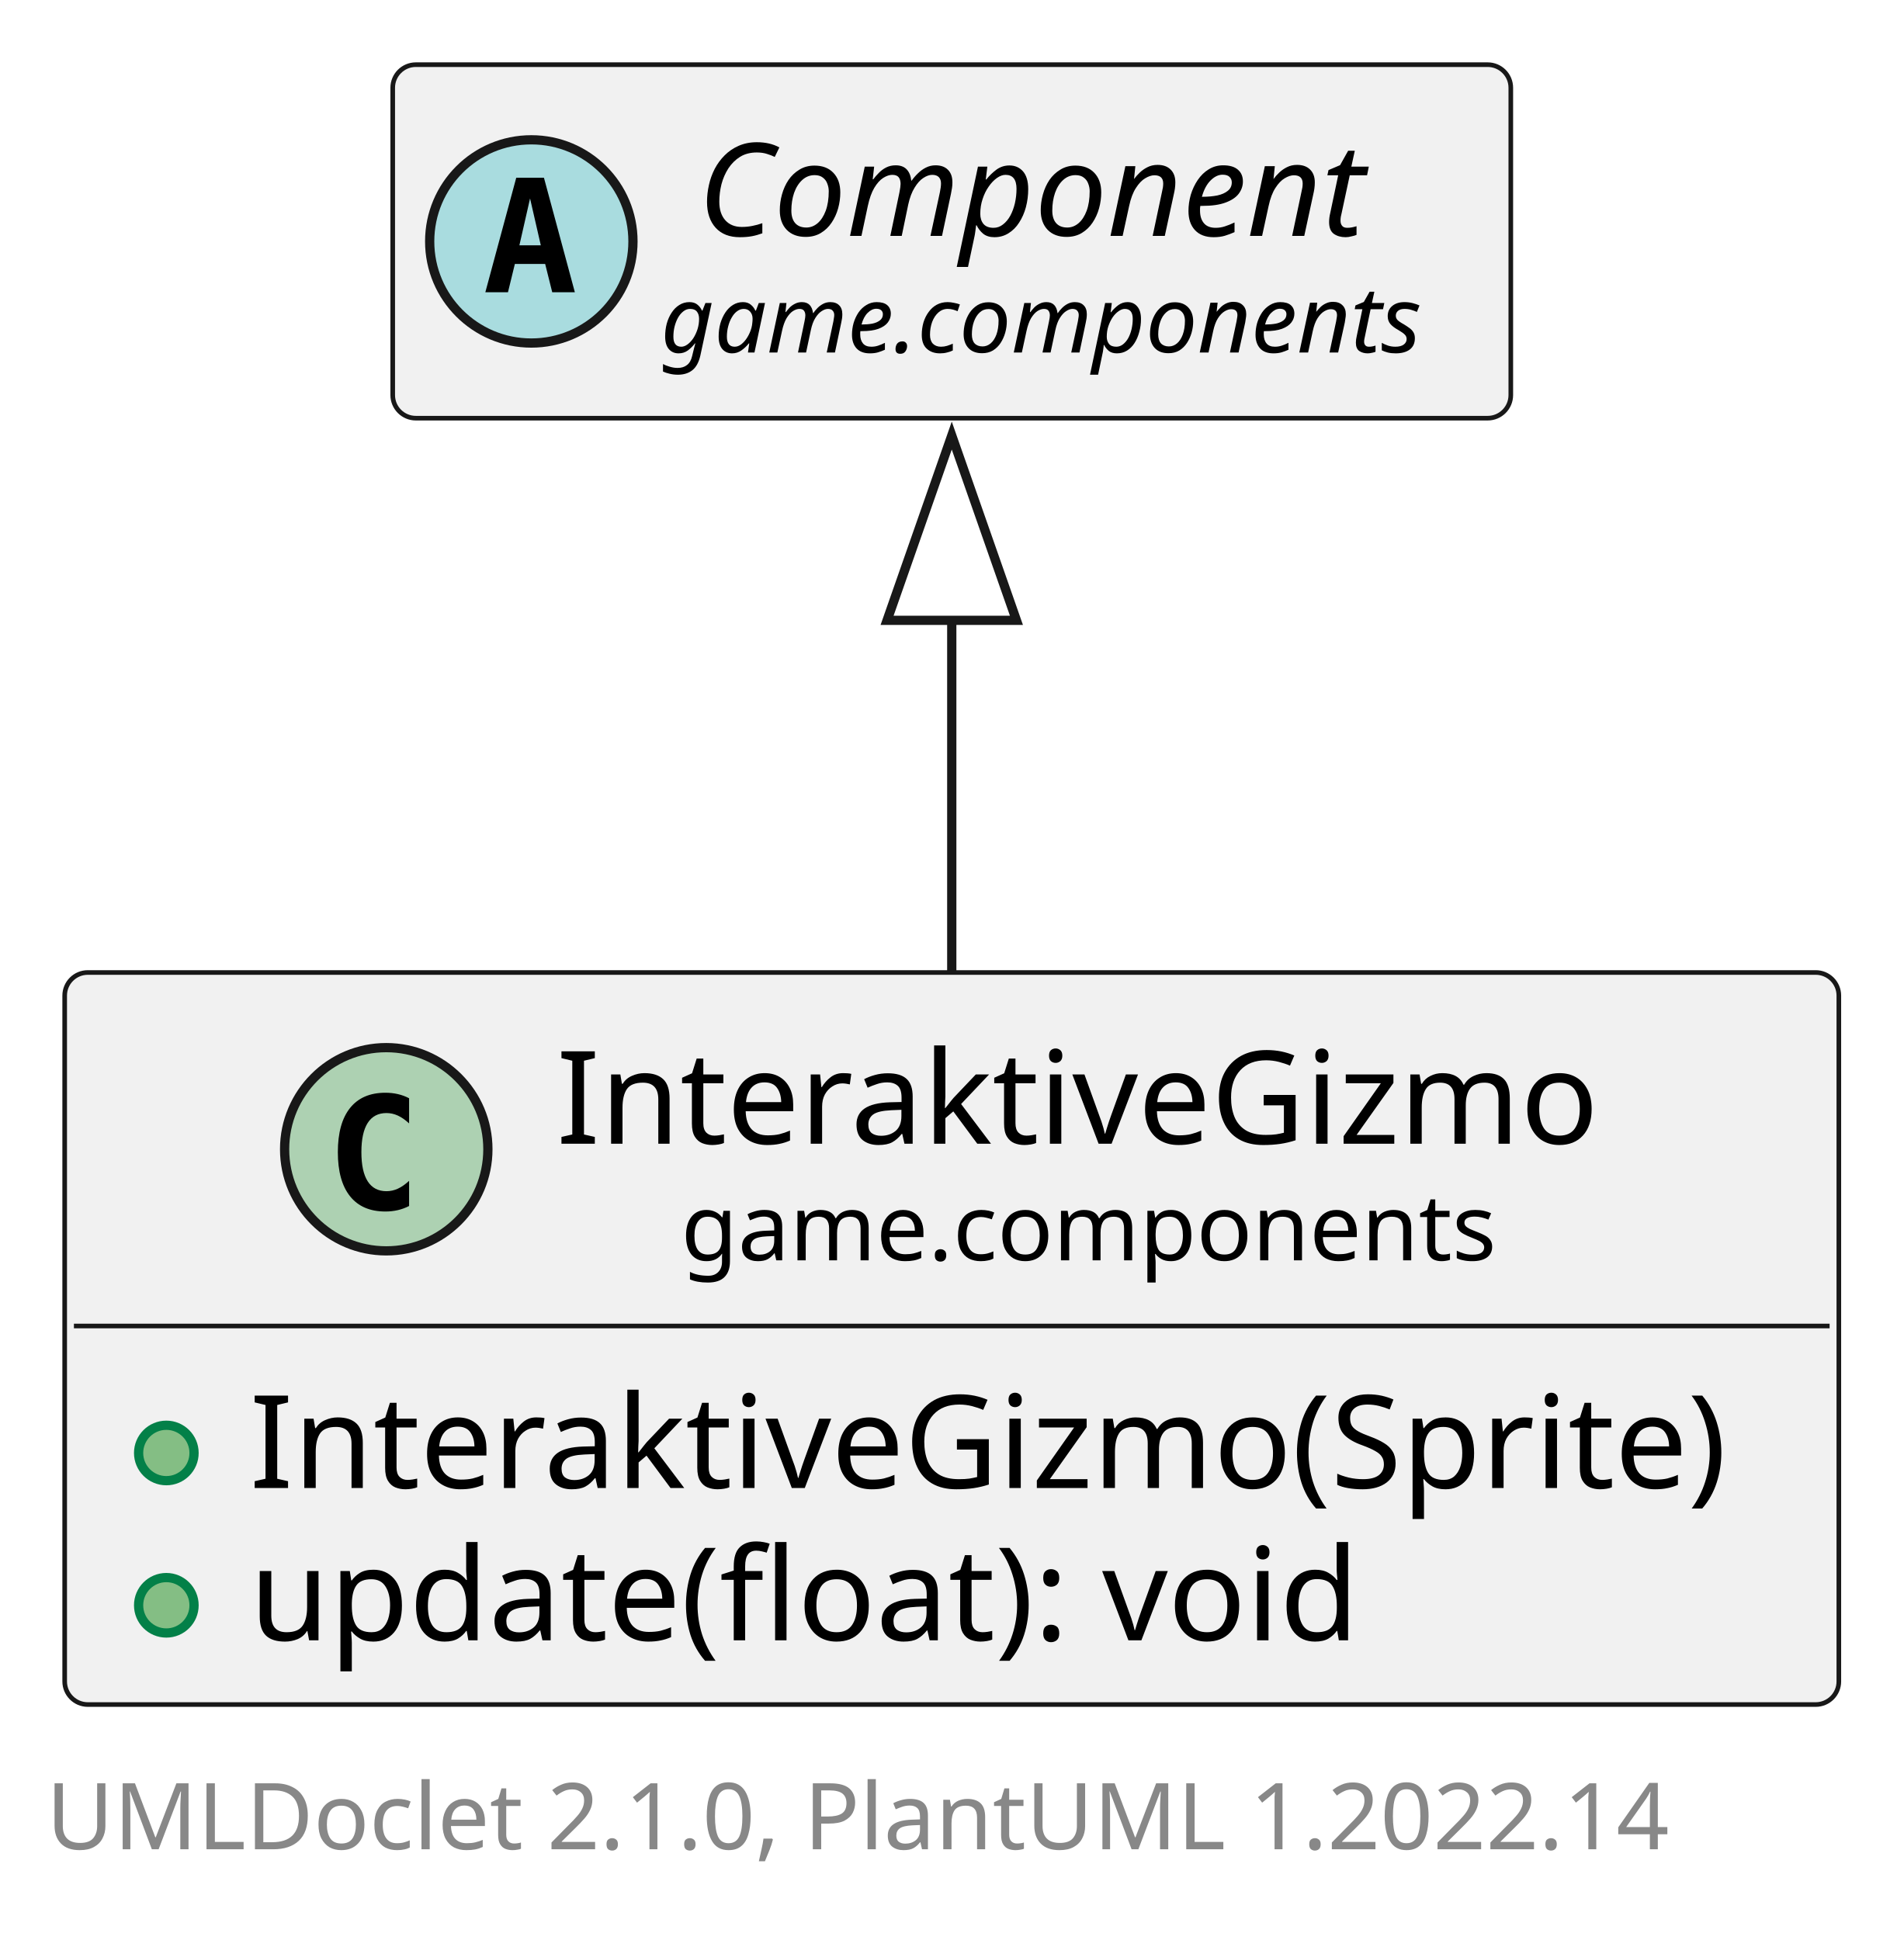
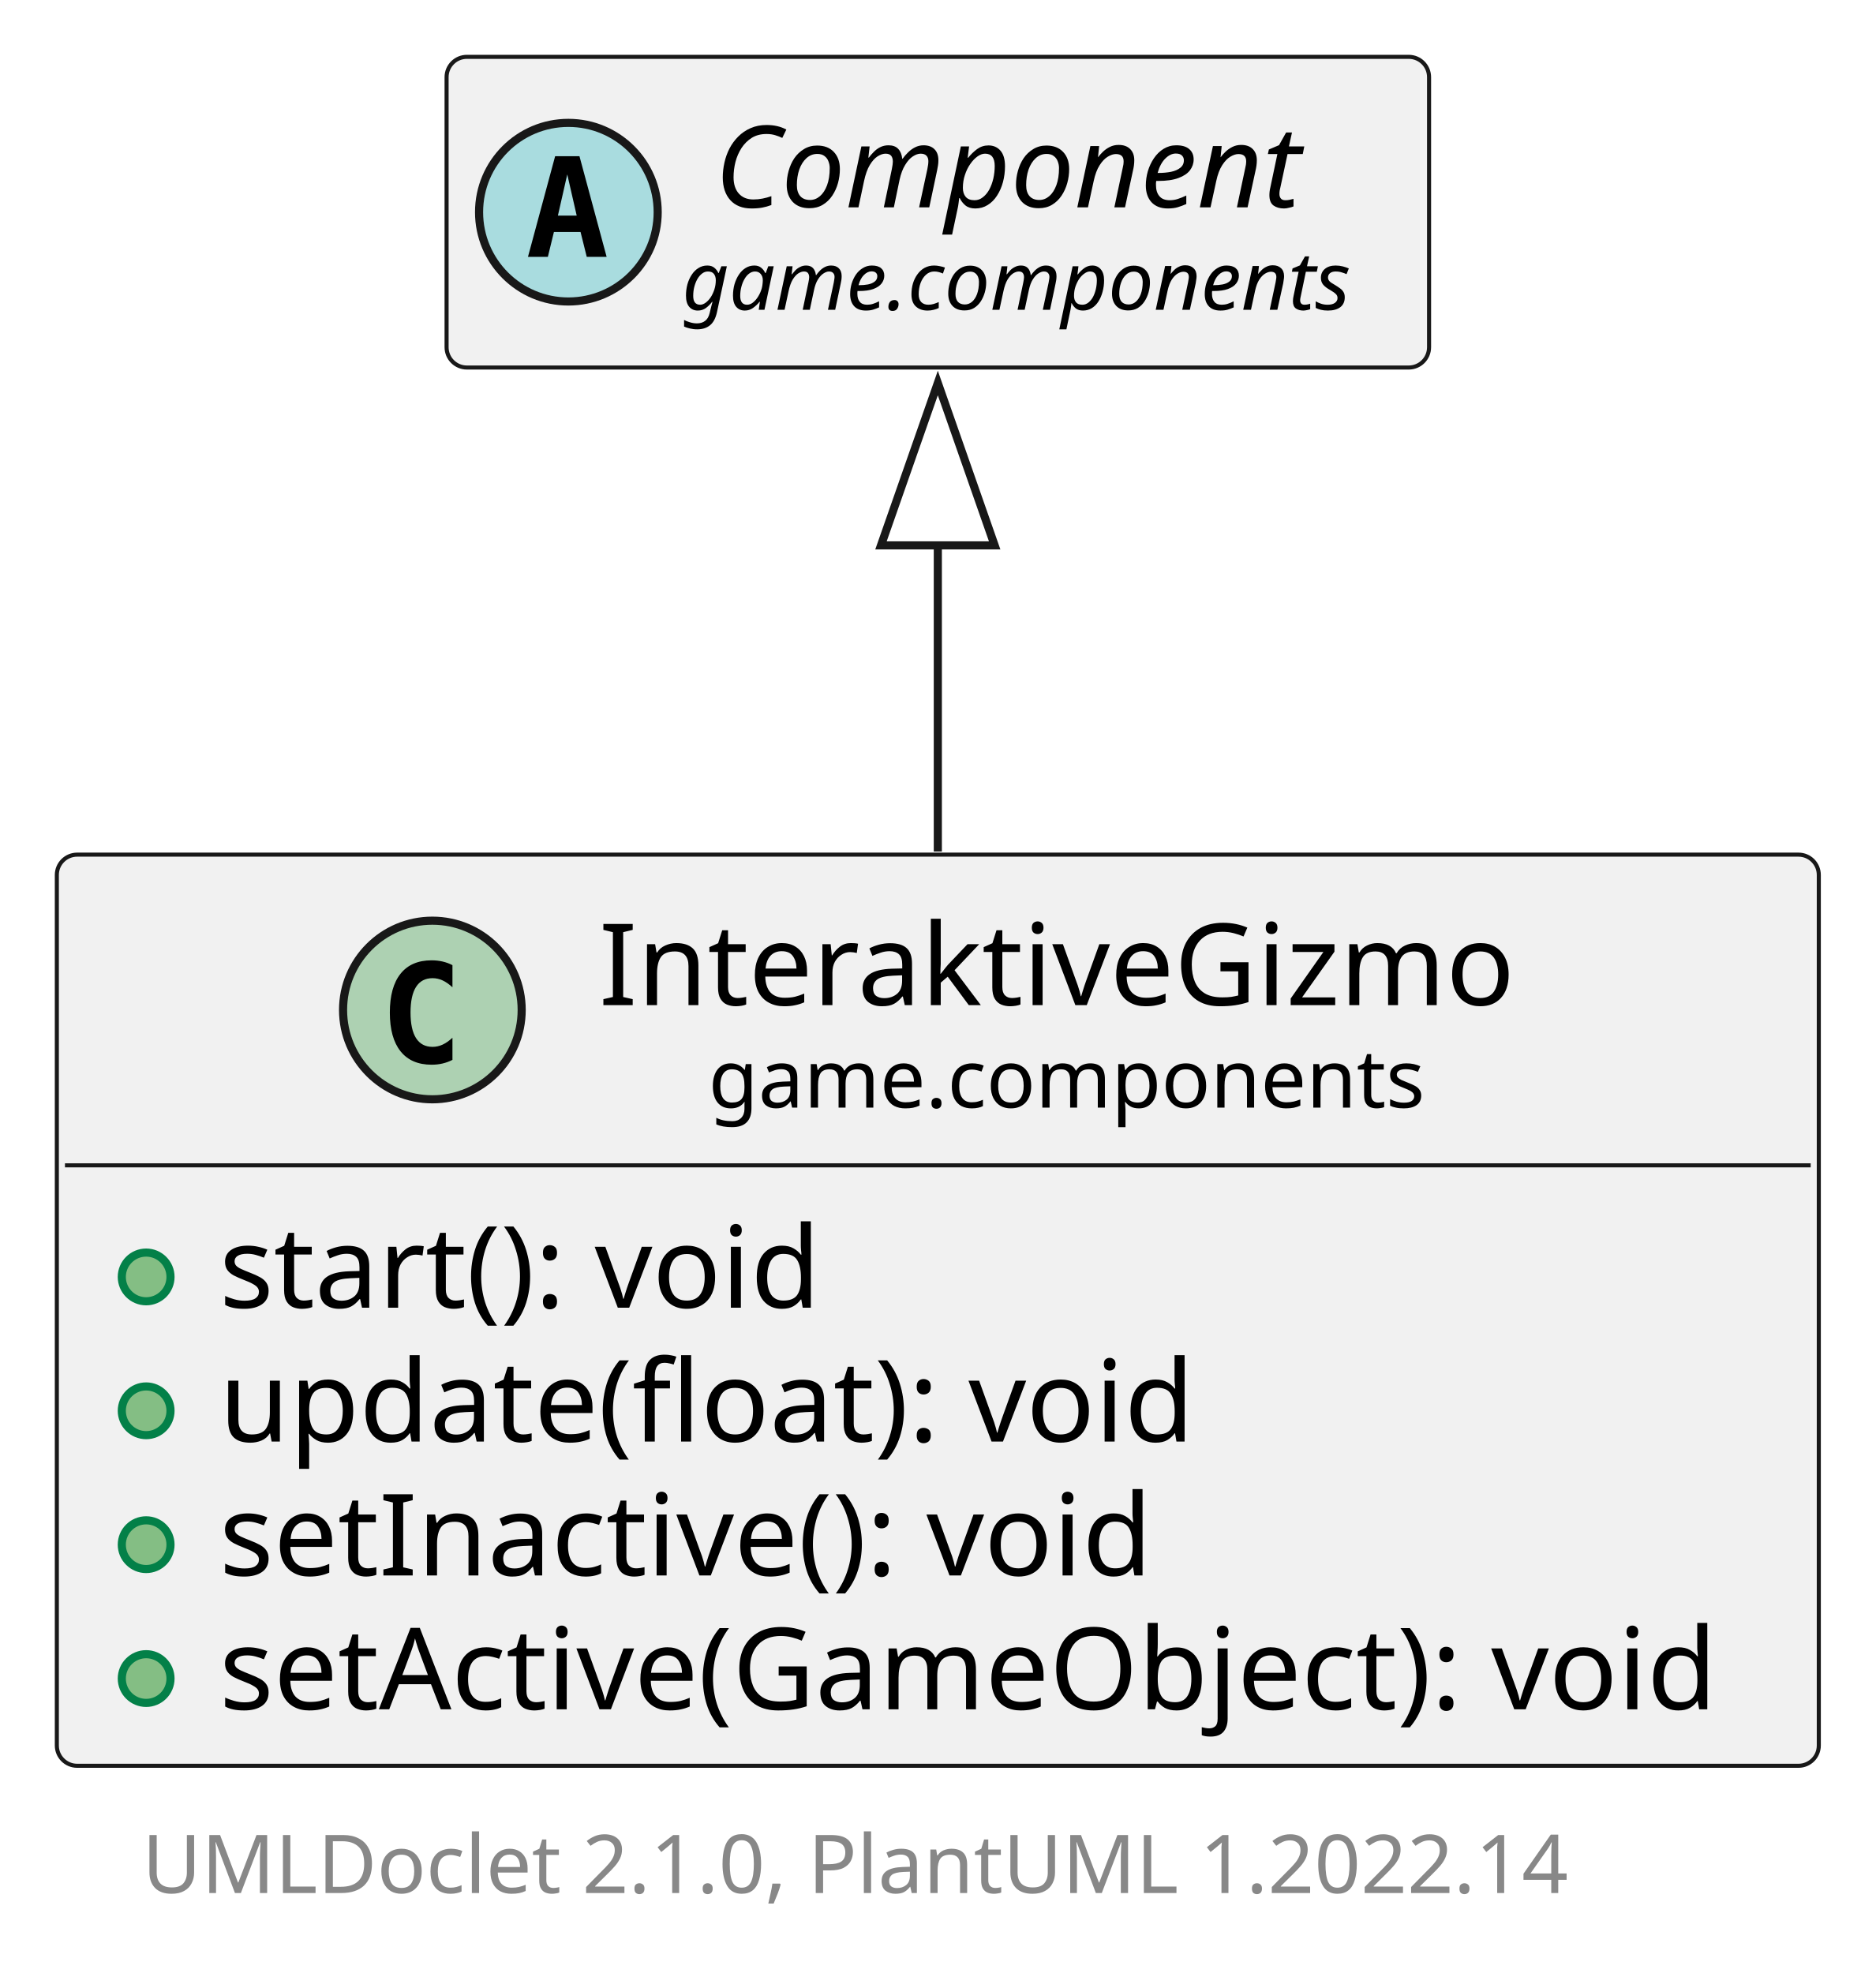
- <svg xmlns="http://www.w3.org/2000/svg" xmlns:xlink="http://www.w3.org/1999/xlink" contentStyleType="text/css" height="210px" preserveAspectRatio="none" style="width:206px;height:210px;background:#FFFFFF;" version="1.1" viewBox="0 0 206 210" width="206px" zoomAndPan="magnify">
+ <svg xmlns="http://www.w3.org/2000/svg" xmlns:xlink="http://www.w3.org/1999/xlink" contentStyleType="text/css" height="243px" preserveAspectRatio="none" style="width:231px;height:243px;background:#FFFFFF;" version="1.1" viewBox="0 0 231 243" width="231px" zoomAndPan="magnify">
  <defs />
  <g>
    <a href="InteraktiveGizmo.html" target="_top" title="InteraktiveGizmo.html" xlink:actuate="onRequest" xlink:href="InteraktiveGizmo.html" xlink:show="new" xlink:title="InteraktiveGizmo.html" xlink:type="simple">
      <g id="elem_game.components.InteraktiveGizmo">
-         <rect codeLine="5" fill="#F1F1F1" height="79.242" id="game.components.InteraktiveGizmo" rx="2.5" ry="2.5" style="stroke:#181818;stroke-width:0.5;" width="192" x="7" y="105.27" />
-         <ellipse cx="41.8" cy="124.403" fill="#ADD1B2" rx="11" ry="11" style="stroke:#181818;stroke-width:1.0;" />
-         <path d="M44.273,130.546 Q43.692,130.845 43.053,130.994 Q42.414,131.143 41.708,131.143 Q39.201,131.143 37.882,129.492 Q36.562,127.84 36.562,124.719 Q36.562,121.589 37.882,119.938 Q39.201,118.286 41.708,118.286 Q42.414,118.286 43.061,118.435 Q43.709,118.585 44.273,118.883 L44.273,121.606 Q43.642,121.025 43.049,120.755 Q42.455,120.485 41.824,120.485 Q40.48,120.485 39.795,121.552 Q39.11,122.619 39.11,124.719 Q39.11,126.811 39.795,127.877 Q40.48,128.944 41.824,128.944 Q42.455,128.944 43.049,128.674 Q43.642,128.404 44.273,127.823 Z " fill="#000000" />
-         <text fill="#000000" font-family="sans-serif" font-size="14" lengthAdjust="spacing" textLength="116" x="60.2" y="123.805">InteraktiveGizmo</text>
-         <text fill="#000000" font-family="sans-serif" font-size="10" lengthAdjust="spacing" textLength="89" x="73.7" y="136.426">game.components</text>
-         <line style="stroke:#181818;stroke-width:0.5;" x1="8" x2="198" y1="143.536" y2="143.536" />
-         <ellipse cx="18" cy="157.28" fill="#84BE84" rx="3" ry="3" style="stroke:#038048;stroke-width:1.0;" />
-         <text fill="#000000" font-family="sans-serif" font-size="14" lengthAdjust="spacing" textLength="166" x="27" y="161.071">InteraktiveGizmo(Sprite)</text>
-         <ellipse cx="18" cy="173.768" fill="#84BE84" rx="3" ry="3" style="stroke:#038048;stroke-width:1.0;" />
-         <text fill="#000000" font-family="sans-serif" font-size="14" lengthAdjust="spacing" textLength="126" x="27" y="177.559">update(float): void</text>
+         <rect codeLine="5" fill="#F1F1F1" height="112.219" id="game.components.InteraktiveGizmo" rx="2.5" ry="2.5" style="stroke:#181818;stroke-width:0.5;" width="217" x="7" y="105.26" />
+         <ellipse cx="53.25" cy="124.393" fill="#ADD1B2" rx="11" ry="11" style="stroke:#181818;stroke-width:1.0;" />
+         <path d="M55.723,130.536 Q55.142,130.835 54.503,130.984 Q53.864,131.133 53.158,131.133 Q50.651,131.133 49.331,129.482 Q48.012,127.83 48.012,124.709 Q48.012,121.579 49.331,119.927 Q50.651,118.276 53.158,118.276 Q53.864,118.276 54.511,118.425 Q55.159,118.575 55.723,118.873 L55.723,121.596 Q55.092,121.015 54.499,120.745 Q53.905,120.475 53.274,120.475 Q51.93,120.475 51.245,121.542 Q50.56,122.609 50.56,124.709 Q50.56,126.8 51.245,127.867 Q51.93,128.934 53.274,128.934 Q53.905,128.934 54.499,128.664 Q55.092,128.394 55.723,127.813 Z " fill="#000000" />
+         <text fill="#000000" font-family="sans-serif" font-size="14" lengthAdjust="spacing" textLength="116" x="73.75" y="123.795">InteraktiveGizmo</text>
+         <text fill="#000000" font-family="sans-serif" font-size="10" lengthAdjust="spacing" textLength="89" x="87.25" y="136.416">game.components</text>
+         <line style="stroke:#181818;stroke-width:0.5;" x1="8" x2="223" y1="143.526" y2="143.526" />
+         <ellipse cx="18" cy="157.27" fill="#84BE84" rx="3" ry="3" style="stroke:#038048;stroke-width:1.0;" />
+         <text fill="#000000" font-family="sans-serif" font-size="14" lengthAdjust="spacing" textLength="78" x="27" y="161.061">start(): void</text>
+         <ellipse cx="18" cy="173.758" fill="#84BE84" rx="3" ry="3" style="stroke:#038048;stroke-width:1.0;" />
+         <text fill="#000000" font-family="sans-serif" font-size="14" lengthAdjust="spacing" textLength="126" x="27" y="177.549">update(float): void</text>
+         <ellipse cx="18" cy="190.246" fill="#84BE84" rx="3" ry="3" style="stroke:#038048;stroke-width:1.0;" />
+         <text fill="#000000" font-family="sans-serif" font-size="14" lengthAdjust="spacing" textLength="119" x="27" y="194.037">setInactive(): void</text>
+         <ellipse cx="18" cy="206.735" fill="#84BE84" rx="3" ry="3" style="stroke:#038048;stroke-width:1.0;" />
+         <text fill="#000000" font-family="sans-serif" font-size="14" lengthAdjust="spacing" textLength="191" x="27" y="210.526">setActive(GameObject): void</text>
      </g>
    </a>
    <a href="Component.html" target="_top" title="Component.html" xlink:actuate="onRequest" xlink:href="Component.html" xlink:show="new" xlink:title="Component.html" xlink:type="simple">
      <g id="elem_game.components.Component">
-         <rect codeLine="10" fill="#F1F1F1" height="38.266" id="game.components.Component" rx="2.5" ry="2.5" style="stroke:#181818;stroke-width:0.5;" width="121" x="42.5" y="7" />
-         <ellipse cx="57.5" cy="26.133" fill="#A9DCDF" rx="11" ry="11" style="stroke:#181818;stroke-width:1.0;" />
-         <path d="M57.363,21.481 L56.209,26.553 L58.525,26.553 Z M55.869,19.24 L58.866,19.24 L62.211,31.633 L59.762,31.633 L58.998,28.57 L55.72,28.57 L54.973,31.633 L52.524,31.633 Z " fill="#000000" />
-         <text fill="#000000" font-family="sans-serif" font-size="14" font-style="italic" lengthAdjust="spacing" textLength="81" x="75.5" y="25.535">Component</text>
-         <text fill="#000000" font-family="sans-serif" font-size="10" font-style="italic" lengthAdjust="spacing" textLength="89" x="71.5" y="38.156">game.components</text>
+         <rect codeLine="12" fill="#F1F1F1" height="38.266" id="game.components.Component" rx="2.5" ry="2.5" style="stroke:#181818;stroke-width:0.5;" width="121" x="55" y="7" />
+         <ellipse cx="70" cy="26.133" fill="#A9DCDF" rx="11" ry="11" style="stroke:#181818;stroke-width:1.0;" />
+         <path d="M69.863,21.481 L68.71,26.553 L71.025,26.553 Z M68.369,19.24 L71.366,19.24 L74.711,31.633 L72.262,31.633 L71.499,28.57 L68.22,28.57 L67.473,31.633 L65.024,31.633 Z " fill="#000000" />
+         <text fill="#000000" font-family="sans-serif" font-size="14" font-style="italic" lengthAdjust="spacing" textLength="81" x="88" y="25.535">Component</text>
+         <text fill="#000000" font-family="sans-serif" font-size="10" font-style="italic" lengthAdjust="spacing" textLength="89" x="84" y="38.156">game.components</text>
      </g>
    </a>
    <g id="link_game.components.Component_game.components.InteraktiveGizmo">
-       <path codeLine="12" d="M103,67.14 C103,79.45 103,92.96 103,105.18 " fill="none" id="game.components.Component-backto-game.components.InteraktiveGizmo" style="stroke:#181818;stroke-width:1.0;" />
-       <polygon fill="none" points="96,67.15,103,47.15,110,67.15,96,67.15" style="stroke:#181818;stroke-width:1.0;" />
+       <path codeLine="14" d="M115.5,66.96 C115.5,78.87 115.5,92.15 115.5,104.87 " fill="none" id="game.components.Component-backto-game.components.InteraktiveGizmo" style="stroke:#181818;stroke-width:1.0;" />
+       <polygon fill="none" points="108.5,67.17,115.5,47.17,122.5,67.17,108.5,67.17" style="stroke:#181818;stroke-width:1.0;" />
    </g>
-     <text fill="#888888" font-family="sans-serif" font-size="10" lengthAdjust="spacing" textLength="182" x="5" y="200.18">UMLDoclet 2.1.0, PlantUML 1.2022.14</text>
+     <text fill="#888888" font-family="sans-serif" font-size="10" lengthAdjust="spacing" textLength="182" x="17.5" y="233.147">UMLDoclet 2.1.0, PlantUML 1.2022.14</text>
  </g>
</svg>
